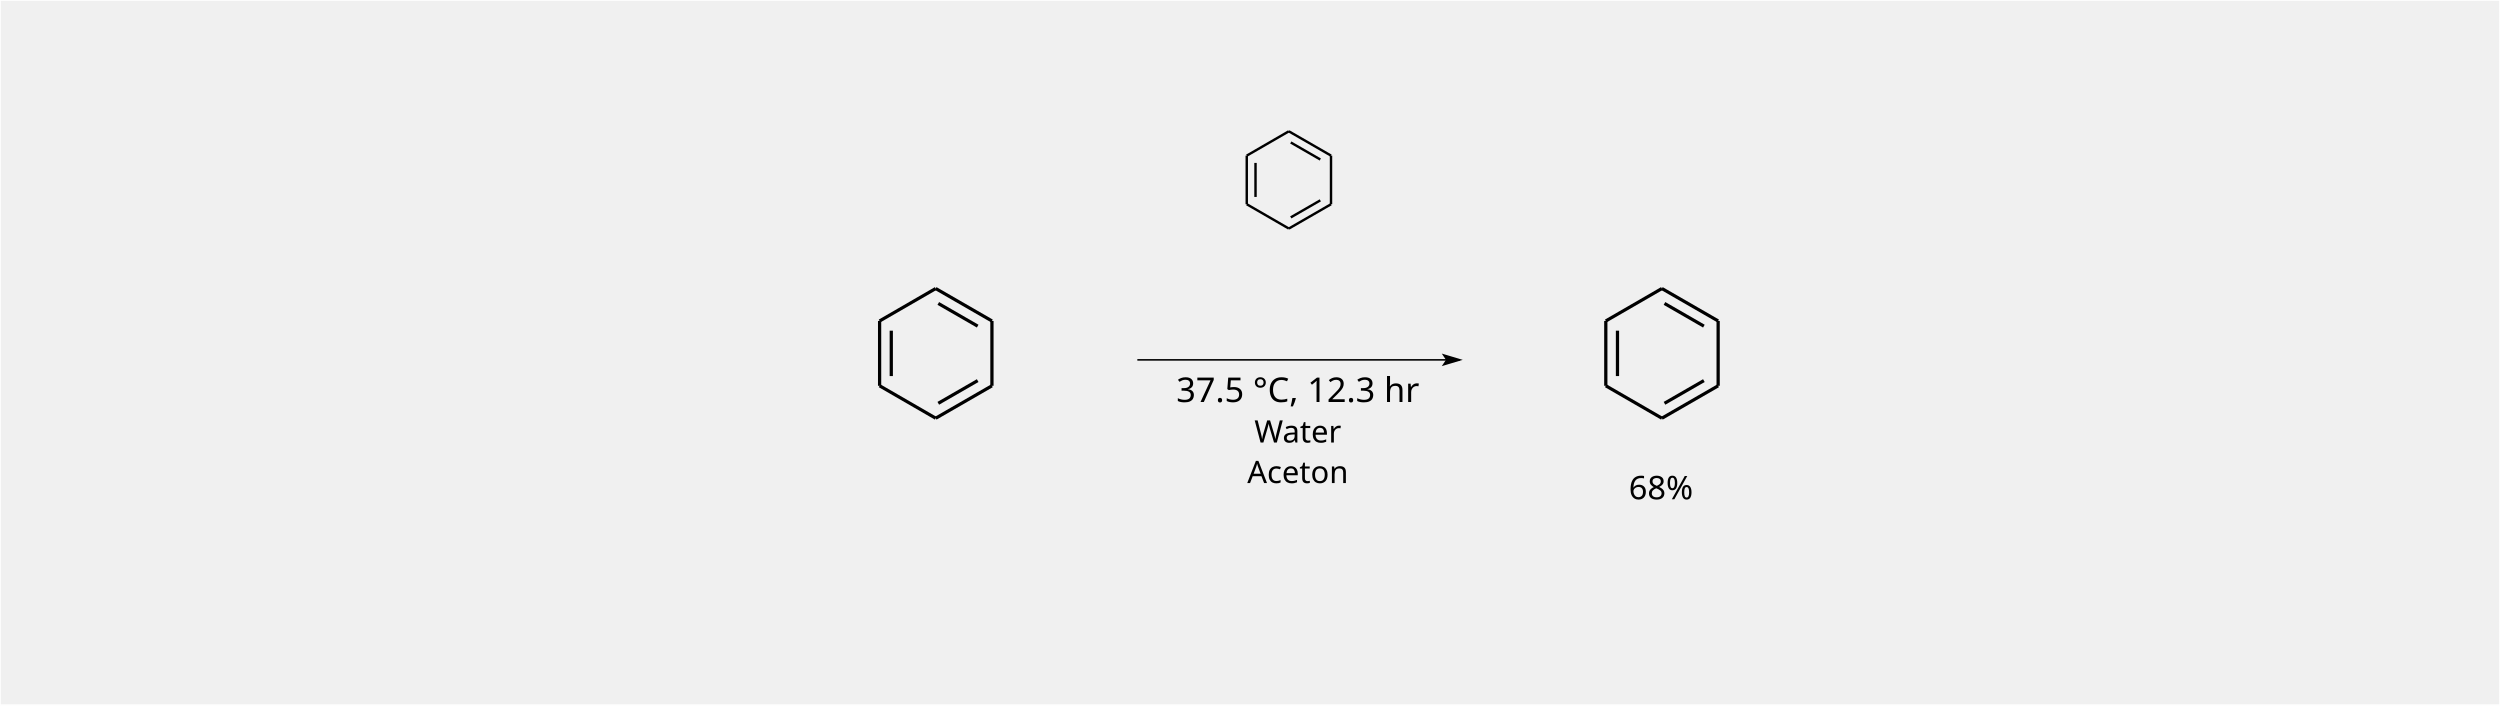
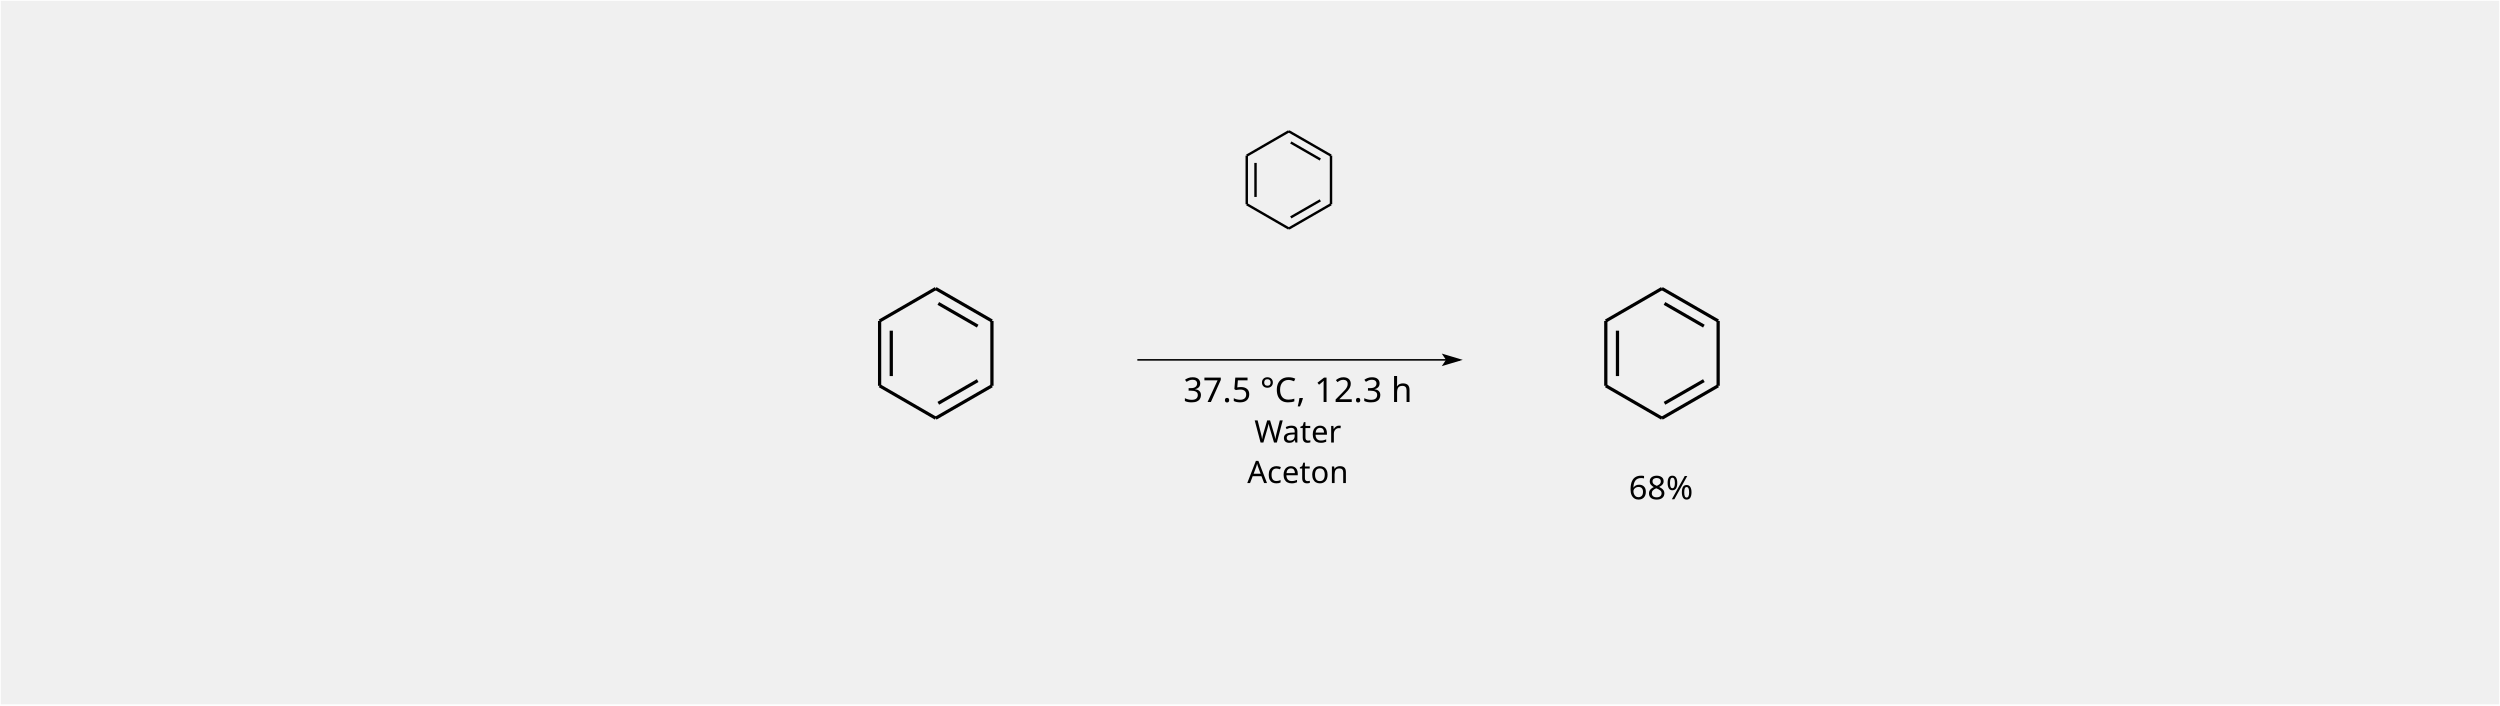
<svg xmlns="http://www.w3.org/2000/svg" version="1.1" width="1560" height="440">
  <rect width="1560" height="440" stroke-width="1" stroke="white" fill="none" />
  <svg width="100%" viewBox="0 0 657 435.0">
    <g transform="translate(50, 0)">
      <g transform="scale(1)">
        <g transform="translate(10, 138)">
          <line x1="40.0" y1="100.0" x2="40.0" y2="60.0" stroke="rgb(0,0,0)" stroke-width="2.0" />
          <line x1="47.2" y1="94.0" x2="47.2" y2="66.0" stroke="rgb(0,0,0)" stroke-width="2.0" />
          <line x1="40.0" y1="60.0" x2="74.6" y2="40.0" stroke="rgb(0,0,0)" stroke-width="2.0" />
          <line x1="74.6" y1="40.0" x2="109.3" y2="60.0" stroke="rgb(0,0,0)" stroke-width="2.0" />
          <line x1="76.2" y1="49.2" x2="100.5" y2="63.2" stroke="rgb(0,0,0)" stroke-width="2.0" />
          <line x1="109.3" y1="60.0" x2="109.3" y2="100.0" stroke="rgb(0,0,0)" stroke-width="2.0" />
          <line x1="109.3" y1="100.0" x2="74.6" y2="120.0" stroke="rgb(0,0,0)" stroke-width="2.0" />
          <line x1="100.5" y1="96.8" x2="76.2" y2="110.8" stroke="rgb(0,0,0)" stroke-width="2.0" />
          <line x1="74.6" y1="120.0" x2="40.0" y2="100.0" stroke="rgb(0,0,0)" stroke-width="2.0" />
        </g>
      </g>
    </g>
    <g transform="translate(289, 0)">
      <g transform="scale(0.75)">
        <g transform="translate(10, 68)">
          <line x1="40.0" y1="100.0" x2="40.0" y2="60.0" stroke="rgb(0,0,0)" stroke-width="2.0" />
          <line x1="47.2" y1="94.0" x2="47.2" y2="66.0" stroke="rgb(0,0,0)" stroke-width="2.0" />
          <line x1="40.0" y1="60.0" x2="74.6" y2="40.0" stroke="rgb(0,0,0)" stroke-width="2.0" />
          <line x1="74.6" y1="40.0" x2="109.3" y2="60.0" stroke="rgb(0,0,0)" stroke-width="2.0" />
          <line x1="76.2" y1="49.2" x2="100.5" y2="63.2" stroke="rgb(0,0,0)" stroke-width="2.0" />
          <line x1="109.3" y1="60.0" x2="109.3" y2="100.0" stroke="rgb(0,0,0)" stroke-width="2.0" />
          <line x1="109.3" y1="100.0" x2="74.6" y2="120.0" stroke="rgb(0,0,0)" stroke-width="2.0" />
          <line x1="100.5" y1="96.8" x2="76.2" y2="110.8" stroke="rgb(0,0,0)" stroke-width="2.0" />
          <line x1="74.6" y1="120.0" x2="40.0" y2="100.0" stroke="rgb(0,0,0)" stroke-width="2.0" />
        </g>
      </g>
    </g>
    <g transform="translate(259, 218)">
      <svg stroke="black" stroke-width="1">
        <line x1="0" y1="4" x2="199" y2="4" stroke="black" />
        <polygon points="191,4 189,7 199,4 189,1" />
      </svg>
    </g>
    <g transform="translate(259, 218)">
      <svg font-family="sans-serif">
        <text text-anchor="middle" x="99" y="55" font-size="19.1">Water</text>
      </svg>
      <svg font-family="sans-serif">
        <text text-anchor="middle" x="99" y="80" font-size="19.1">Aceton</text>
      </svg>
    </g>
    <g transform="translate(259, 218)">
      <svg font-family="sans-serif">
-         <text text-anchor="middle" x="99" y="30" font-size="21.1">37.5 °C, 12.3 hr</text>
+         <text text-anchor="middle" x="99" y="30" font-size="21.1">37.5 °C, 12.3 h</text>
      </svg>
    </g>
    <g transform="translate(498, 0)">
      <g transform="scale(1)">
        <g transform="translate(10, 138)">
          <line x1="40.0" y1="100.0" x2="40.0" y2="60.0" stroke="rgb(0,0,0)" stroke-width="2.0" />
          <line x1="47.2" y1="94.0" x2="47.2" y2="66.0" stroke="rgb(0,0,0)" stroke-width="2.0" />
          <line x1="40.0" y1="60.0" x2="74.6" y2="40.0" stroke="rgb(0,0,0)" stroke-width="2.0" />
          <line x1="74.6" y1="40.0" x2="109.3" y2="60.0" stroke="rgb(0,0,0)" stroke-width="2.0" />
          <line x1="76.2" y1="49.2" x2="100.5" y2="63.2" stroke="rgb(0,0,0)" stroke-width="2.0" />
          <line x1="109.3" y1="60.0" x2="109.3" y2="100.0" stroke="rgb(0,0,0)" stroke-width="2.0" />
          <line x1="109.3" y1="100.0" x2="74.6" y2="120.0" stroke="rgb(0,0,0)" stroke-width="2.0" />
          <line x1="100.5" y1="96.8" x2="76.2" y2="110.8" stroke="rgb(0,0,0)" stroke-width="2.0" />
          <line x1="74.6" y1="120.0" x2="40.0" y2="100.0" stroke="rgb(0,0,0)" stroke-width="2.0" />
          <svg font-family="sans-serif">
            <text text-anchor="middle" font-size="20.1" y="170.0" x="74">68%</text>
          </svg>
        </g>
      </g>
    </g>
  </svg>
</svg>
